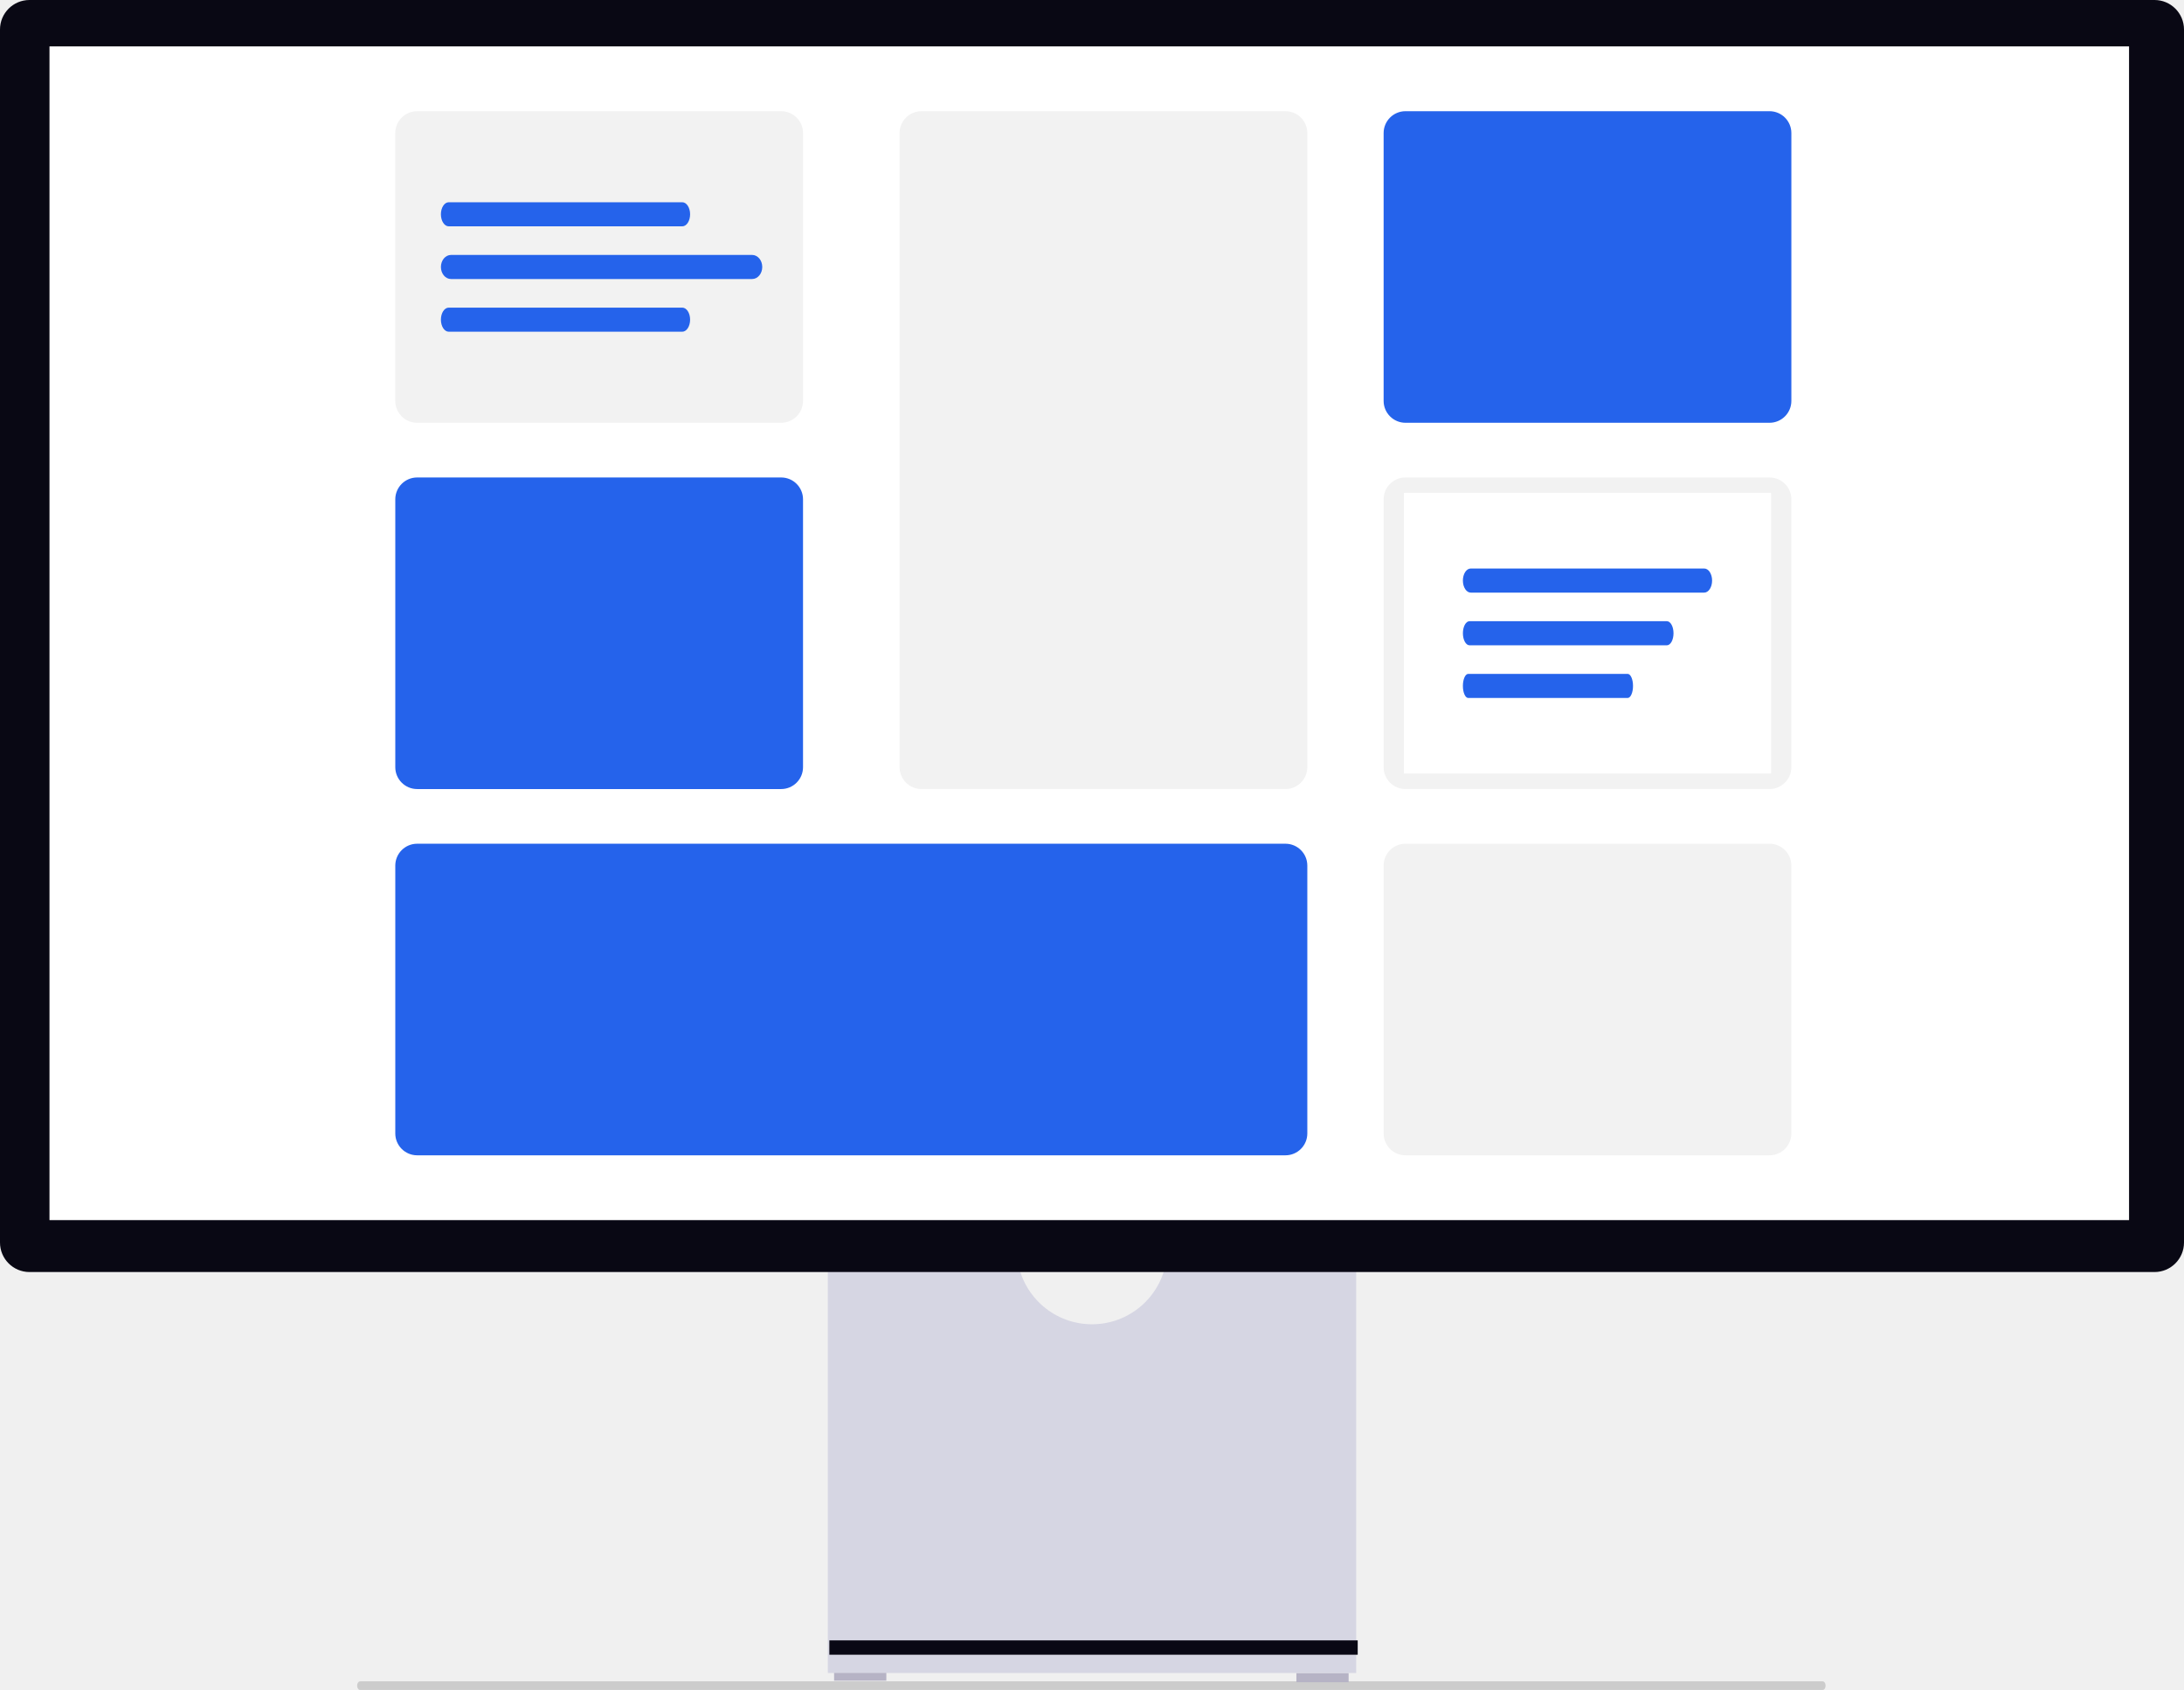
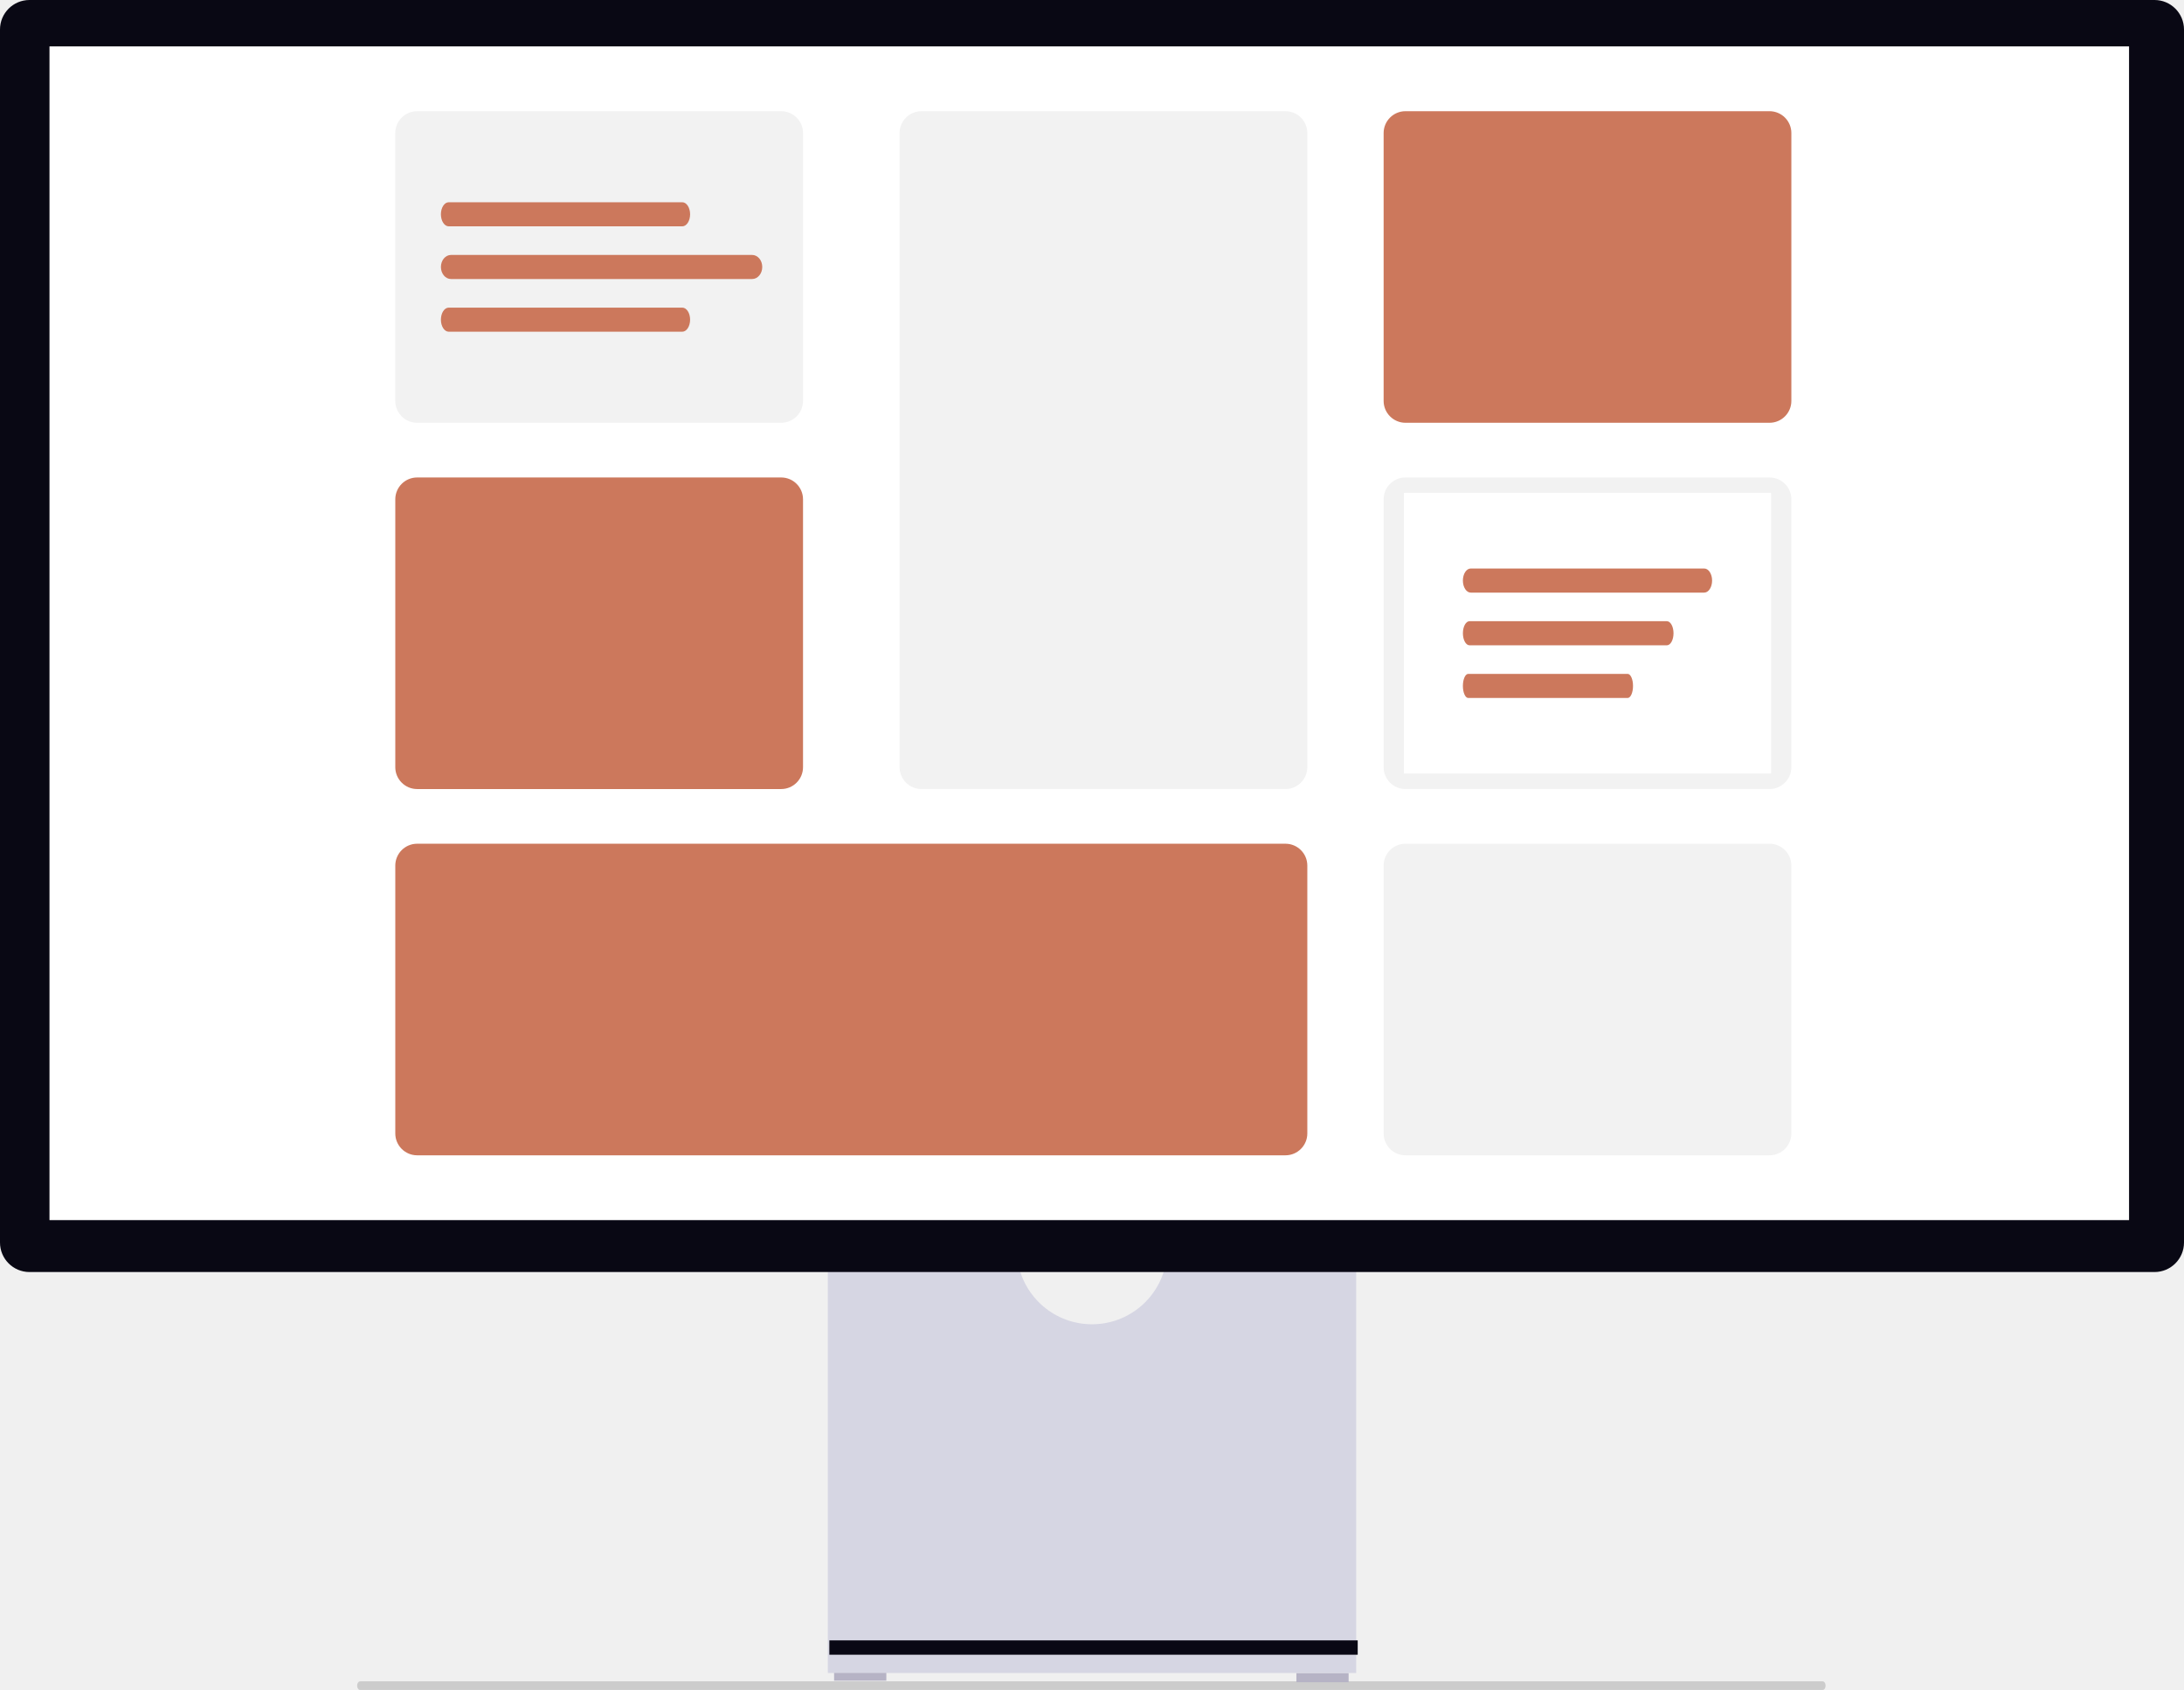
<svg xmlns="http://www.w3.org/2000/svg" width="799.031" height="618.112" viewBox="0 0 799.031 618.112" role="img" artist="Katerina Limpitsouni" source="https://undraw.co/">
  <g transform="translate(-560 -308.384)">
    <path d="M15.18,488.763c0,.872.478,1.573,1.073,1.573h535.1c.6,0,1.073-.7,1.073-1.573s-.478-1.573-1.073-1.573H16.253C15.658,487.191,15.18,487.891,15.18,488.763Z" transform="translate(675.48 436.16)" fill="#ccc" />
    <rect width="19.105" height="3.371" transform="translate(865.162 919.738)" fill="#b6b3c5" />
    <rect width="19.105" height="3.371" transform="translate(1034.295 920.301)" fill="#b6b3c5" />
    <path d="M352.955,370.945a27.529,27.529,0,0,1-54.321,0H229.146V521.536h193.3V370.945H352.955Z" transform="translate(633.721 398.762)" fill="#d6d6e3" />
    <rect width="193.296" height="5.242" transform="translate(863.43 908.367)" fill="#090814" />
    <path d="M788.255,487.17H10.776A10.788,10.788,0,0,1,0,476.394V32.688A10.788,10.788,0,0,1,10.776,21.911H788.255a10.789,10.789,0,0,1,10.776,10.776V476.394a10.789,10.789,0,0,1-10.776,10.776Z" transform="translate(560 286.473)" fill="#090814" />
    <rect width="760.822" height="429.297" transform="translate(578.104 325.352)" fill="#fff" />
-     <rect width="333.675" height="113.965" rx="8" transform="translate(704.618 616.982)" fill="#2563eb" />
+     <rect width="333.675" height="113.965" rx="8" transform="translate(704.618 616.982)" fill="#CC785C" />
    <rect width="149.174" height="113.965" rx="8" transform="translate(1066.208 483.018)" fill="#f2f2f2" />
    <rect width="134.349" height="102.639" transform="translate(1073.62 488.682)" fill="#fff" />
    <rect width="149.174" height="113.965" rx="8" transform="translate(1066.208 616.982)" fill="#f2f2f2" />
    <rect width="149.174" height="247.93" rx="8" transform="translate(889.119 349.053)" fill="#f2f2f2" />
-     <rect width="149.174" height="113.965" rx="8" transform="translate(704.618 483.02)" fill="#2563eb" />
-     <rect width="149.174" height="113.965" rx="8" transform="translate(1066.208 349.053)" fill="#2563eb" />
+     <rect width="149.174" height="113.965" rx="8" transform="translate(704.618 483.02)" fill="#CC785C" />
+     <rect width="149.174" height="113.965" rx="8" transform="translate(1066.208 349.053)" fill="#CC785C" />
    <rect width="149.174" height="113.965" rx="8" transform="translate(704.618 349.053)" fill="#f2f2f2" />
-     <path d="M444.57,458.307h-85.43c-1.586,0-2.872-1.972-2.872-4.406s1.286-4.407,2.872-4.407h85.43c1.586,0,2.872,1.972,2.872,4.406s-1.286,4.407-2.872,4.407Z" transform="translate(365.038 -67.137)" fill="#2563eb" />
-     <path d="M470.136,458.307H359.972c-2.045,0-3.7-1.972-3.7-4.406s1.658-4.407,3.7-4.407H470.136c2.045,0,3.7,1.972,3.7,4.406s-1.658,4.407-3.7,4.407Z" transform="translate(365.038 -47.867)" fill="#2563eb" />
-     <path d="M444.57,458.307h-85.43c-1.586,0-2.872-1.972-2.872-4.406s1.286-4.407,2.872-4.407h85.43c1.586,0,2.872,1.972,2.872,4.406s-1.286,4.407-2.872,4.407Z" transform="translate(365.038 -28.594)" fill="#2563eb" />
-     <path d="M444.57,458.307h-85.43c-1.586,0-2.872-1.972-2.872-4.406s1.286-4.407,2.872-4.407h85.43c1.586,0,2.872,1.972,2.872,4.406s-1.286,4.407-2.872,4.407Z" transform="translate(738.939 66.828)" fill="#2563eb" />
-     <path d="M430.893,458.307H358.7c-1.341,0-2.427-1.972-2.427-4.406s1.087-4.407,2.427-4.407h72.2c1.34,0,2.427,1.972,2.427,4.406s-1.087,4.407-2.427,4.407Z" transform="translate(738.939 86.1)" fill="#2563eb" />
-     <path d="M416.549,458.307H358.23c-1.083,0-1.961-1.972-1.961-4.406s.878-4.407,1.961-4.407h58.32c1.083,0,1.961,1.972,1.961,4.406s-.878,4.407-1.961,4.407Z" transform="translate(738.939 105.367)" fill="#2563eb" />
+     <path d="M444.57,458.307h-85.43c-1.586,0-2.872-1.972-2.872-4.406s1.286-4.407,2.872-4.407h85.43c1.586,0,2.872,1.972,2.872,4.406s-1.286,4.407-2.872,4.407Z" transform="translate(365.038 -67.137)" fill="#CC785C" />
+     <path d="M470.136,458.307H359.972c-2.045,0-3.7-1.972-3.7-4.406s1.658-4.407,3.7-4.407H470.136c2.045,0,3.7,1.972,3.7,4.406s-1.658,4.407-3.7,4.407Z" transform="translate(365.038 -47.867)" fill="#CC785C" />
+     <path d="M444.57,458.307h-85.43c-1.586,0-2.872-1.972-2.872-4.406s1.286-4.407,2.872-4.407h85.43c1.586,0,2.872,1.972,2.872,4.406s-1.286,4.407-2.872,4.407Z" transform="translate(365.038 -28.594)" fill="#CC785C" />
+     <path d="M444.57,458.307h-85.43c-1.586,0-2.872-1.972-2.872-4.406s1.286-4.407,2.872-4.407h85.43c1.586,0,2.872,1.972,2.872,4.406s-1.286,4.407-2.872,4.407Z" transform="translate(738.939 66.828)" fill="#CC785C" />
+     <path d="M430.893,458.307H358.7c-1.341,0-2.427-1.972-2.427-4.406s1.087-4.407,2.427-4.407h72.2c1.34,0,2.427,1.972,2.427,4.406s-1.087,4.407-2.427,4.407Z" transform="translate(738.939 86.1)" fill="#CC785C" />
+     <path d="M416.549,458.307H358.23c-1.083,0-1.961-1.972-1.961-4.406s.878-4.407,1.961-4.407h58.32c1.083,0,1.961,1.972,1.961,4.406s-.878,4.407-1.961,4.407Z" transform="translate(738.939 105.367)" fill="#CC785C" />
  </g>
</svg>
